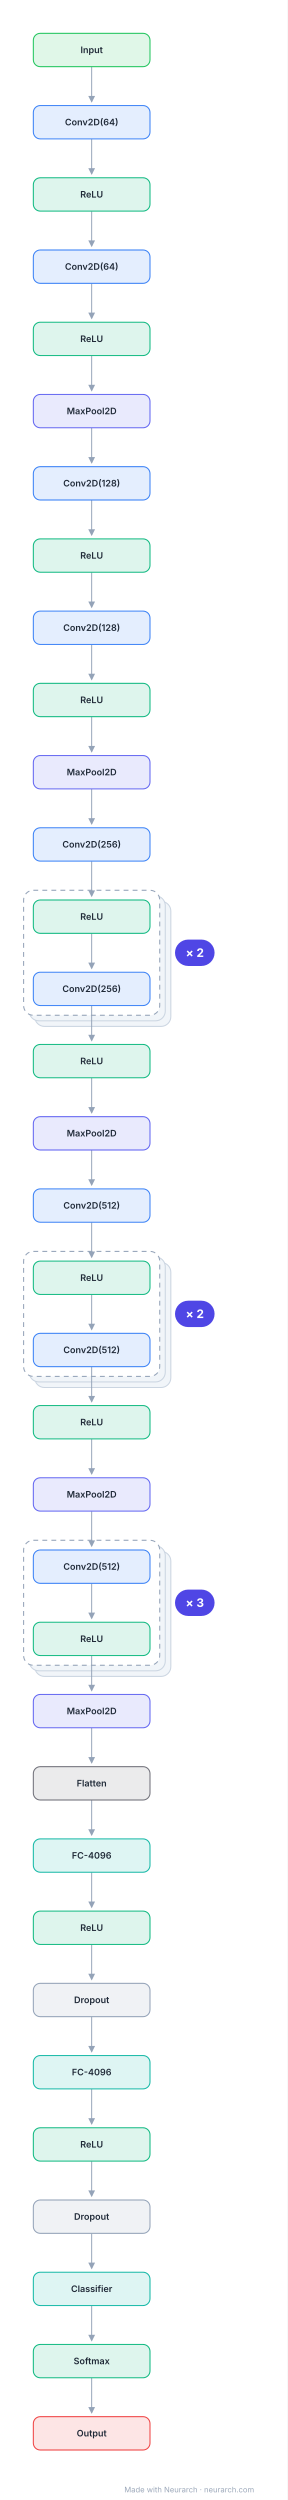
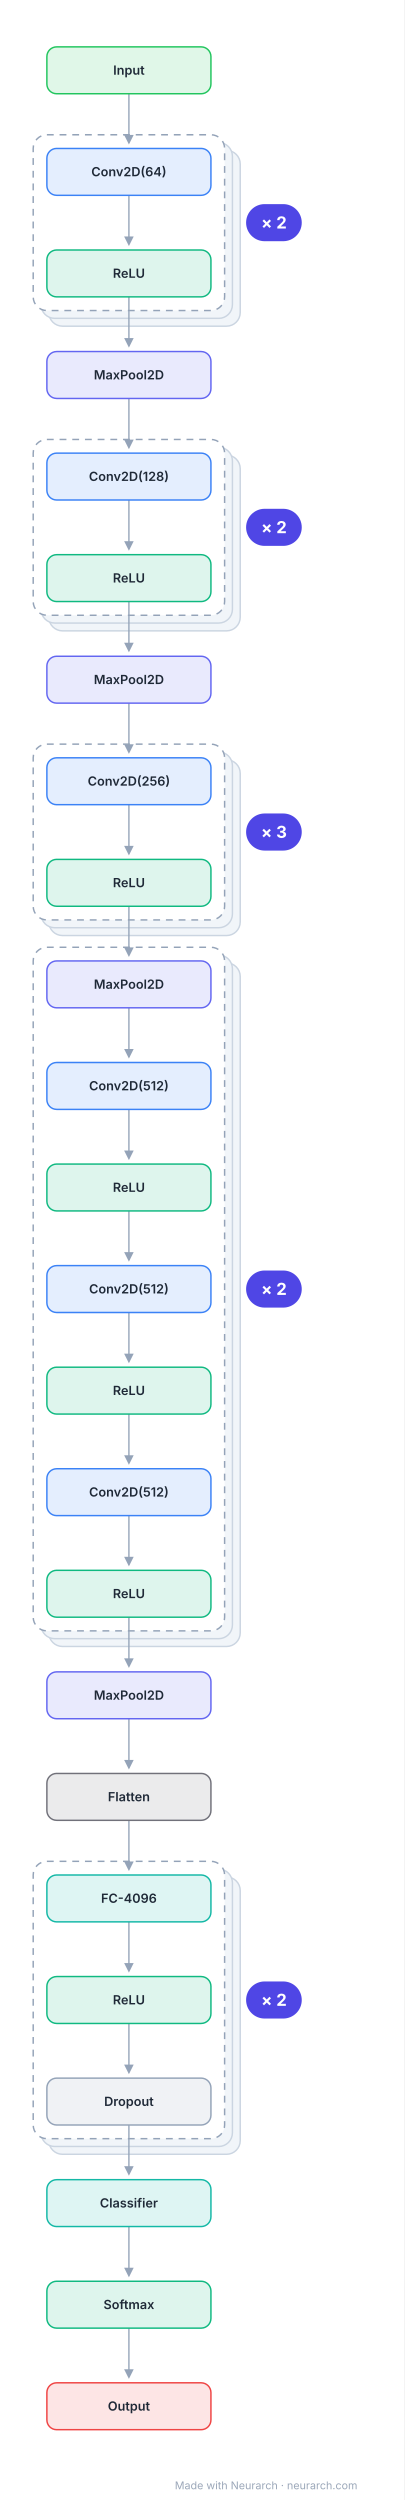
- <svg xmlns="http://www.w3.org/2000/svg" width="414" height="3600" viewBox="0 0 414 3600" font-family="-apple-system, 'Segoe UI', Inter, Helvetica, Arial, sans-serif">
+ <svg xmlns="http://www.w3.org/2000/svg" width="414" height="2560" viewBox="0 0 414 2560" font-family="-apple-system, 'Segoe UI', Inter, Helvetica, Arial, sans-serif">
  <defs>
    <marker id="arrow" viewBox="0 0 10 10" refX="8" refY="5" markerWidth="7" markerHeight="7" orient="auto-start-reverse">
      <path d="M0,0 L10,5 L0,10 z" fill="#94a3b8" />
    </marker>
  </defs>
-   <rect x="0" y="0" width="414" height="3600" fill="#ffffff" />
-   <rect x="50.0" y="1298.0" width="196.0" height="180.0" rx="14" fill="#f1f5f9" stroke="#cbd5e1" stroke-width="1.5" />
-   <rect x="42.0" y="1290.0" width="196.0" height="180.0" rx="14" fill="#f1f5f9" stroke="#cbd5e1" stroke-width="1.5" />
-   <rect x="34.0" y="1282.0" width="196.0" height="180.0" rx="14" fill="#ffffff" stroke="#94a3b8" stroke-width="1.5" stroke-dasharray="7 6" />
-   <rect x="252.0" y="1353.0" width="57" height="38" rx="19" fill="#4f46e5" />
-   <text x="280.5" y="1378.0" text-anchor="middle" font-size="17" font-weight="700" fill="#ffffff">× 2</text>
-   <rect x="50.0" y="1818.0" width="196.0" height="180.0" rx="14" fill="#f1f5f9" stroke="#cbd5e1" stroke-width="1.5" />
-   <rect x="42.0" y="1810.0" width="196.0" height="180.0" rx="14" fill="#f1f5f9" stroke="#cbd5e1" stroke-width="1.5" />
-   <rect x="34.0" y="1802.0" width="196.0" height="180.0" rx="14" fill="#ffffff" stroke="#94a3b8" stroke-width="1.5" stroke-dasharray="7 6" />
-   <rect x="252.0" y="1873.0" width="57" height="38" rx="19" fill="#4f46e5" />
-   <text x="280.5" y="1898.0" text-anchor="middle" font-size="17" font-weight="700" fill="#ffffff">× 2</text>
-   <rect x="50.0" y="2234.0" width="196.0" height="180.0" rx="14" fill="#f1f5f9" stroke="#cbd5e1" stroke-width="1.5" />
-   <rect x="42.0" y="2226.0" width="196.0" height="180.0" rx="14" fill="#f1f5f9" stroke="#cbd5e1" stroke-width="1.5" />
-   <rect x="34.0" y="2218.0" width="196.0" height="180.0" rx="14" fill="#ffffff" stroke="#94a3b8" stroke-width="1.5" stroke-dasharray="7 6" />
-   <rect x="252.0" y="2289.0" width="57" height="38" rx="19" fill="#4f46e5" />
-   <text x="280.5" y="2314.0" text-anchor="middle" font-size="17" font-weight="700" fill="#ffffff">× 3</text>
+   <rect x="0" y="0" width="414" height="2560" fill="#ffffff" />
+   <rect x="50.0" y="154.0" width="196.0" height="180.0" rx="14" fill="#f1f5f9" stroke="#cbd5e1" stroke-width="1.5" />
+   <rect x="42.0" y="146.0" width="196.0" height="180.0" rx="14" fill="#f1f5f9" stroke="#cbd5e1" stroke-width="1.5" />
+   <rect x="34.0" y="138.0" width="196.0" height="180.0" rx="14" fill="#ffffff" stroke="#94a3b8" stroke-width="1.5" stroke-dasharray="7 6" />
+   <rect x="252.0" y="209.0" width="57" height="38" rx="19" fill="#4f46e5" />
+   <text x="280.5" y="234.0" text-anchor="middle" font-size="17" font-weight="700" fill="#ffffff">× 2</text>
+   <rect x="50.0" y="466.0" width="196.0" height="180.0" rx="14" fill="#f1f5f9" stroke="#cbd5e1" stroke-width="1.5" />
+   <rect x="42.0" y="458.0" width="196.0" height="180.0" rx="14" fill="#f1f5f9" stroke="#cbd5e1" stroke-width="1.5" />
+   <rect x="34.0" y="450.0" width="196.0" height="180.0" rx="14" fill="#ffffff" stroke="#94a3b8" stroke-width="1.5" stroke-dasharray="7 6" />
+   <rect x="252.0" y="521.0" width="57" height="38" rx="19" fill="#4f46e5" />
+   <text x="280.5" y="546.0" text-anchor="middle" font-size="17" font-weight="700" fill="#ffffff">× 2</text>
+   <rect x="50.0" y="778.0" width="196.0" height="180.0" rx="14" fill="#f1f5f9" stroke="#cbd5e1" stroke-width="1.5" />
+   <rect x="42.0" y="770.0" width="196.0" height="180.0" rx="14" fill="#f1f5f9" stroke="#cbd5e1" stroke-width="1.5" />
+   <rect x="34.0" y="762.0" width="196.0" height="180.0" rx="14" fill="#ffffff" stroke="#94a3b8" stroke-width="1.5" stroke-dasharray="7 6" />
+   <rect x="252.0" y="833.0" width="57" height="38" rx="19" fill="#4f46e5" />
+   <text x="280.5" y="858.0" text-anchor="middle" font-size="17" font-weight="700" fill="#ffffff">× 3</text>
+   <rect x="50.0" y="986.0" width="196.0" height="700.0" rx="14" fill="#f1f5f9" stroke="#cbd5e1" stroke-width="1.5" />
+   <rect x="42.0" y="978.0" width="196.0" height="700.0" rx="14" fill="#f1f5f9" stroke="#cbd5e1" stroke-width="1.5" />
+   <rect x="34.0" y="970.0" width="196.0" height="700.0" rx="14" fill="#ffffff" stroke="#94a3b8" stroke-width="1.5" stroke-dasharray="7 6" />
+   <rect x="252.0" y="1301.0" width="57" height="38" rx="19" fill="#4f46e5" />
+   <text x="280.5" y="1326.0" text-anchor="middle" font-size="17" font-weight="700" fill="#ffffff">× 2</text>
+   <rect x="50.0" y="1922.0" width="196.0" height="284.0" rx="14" fill="#f1f5f9" stroke="#cbd5e1" stroke-width="1.5" />
+   <rect x="42.0" y="1914.0" width="196.0" height="284.0" rx="14" fill="#f1f5f9" stroke="#cbd5e1" stroke-width="1.5" />
+   <rect x="34.0" y="1906.0" width="196.0" height="284.0" rx="14" fill="#ffffff" stroke="#94a3b8" stroke-width="1.5" stroke-dasharray="7 6" />
+   <rect x="252.0" y="2029.0" width="57" height="38" rx="19" fill="#4f46e5" />
+   <text x="280.5" y="2054.0" text-anchor="middle" font-size="17" font-weight="700" fill="#ffffff">× 2</text>
  <path d="M132.0,96.0 C132.0,121.0 132.0,121.0 132.0,146.0" fill="none" stroke="#94a3b8" stroke-width="1.4" marker-end="url(#arrow)" />
  <path d="M132.0,200.0 C132.0,225.0 132.0,225.0 132.0,250.0" fill="none" stroke="#94a3b8" stroke-width="1.4" marker-end="url(#arrow)" />
-   <path d="M132.0,304.0 C132.0,329.0 132.0,329.0 132.0,354.0" fill="none" stroke="#94a3b8" stroke-width="1.4" marker-end="url(#arrow)" />
  <path d="M132.0,408.0 C132.0,433.0 132.0,433.0 132.0,458.0" fill="none" stroke="#94a3b8" stroke-width="1.4" marker-end="url(#arrow)" />
  <path d="M132.0,512.0 C132.0,537.0 132.0,537.0 132.0,562.0" fill="none" stroke="#94a3b8" stroke-width="1.4" marker-end="url(#arrow)" />
-   <path d="M132.0,616.0 C132.0,641.0 132.0,641.0 132.0,666.0" fill="none" stroke="#94a3b8" stroke-width="1.4" marker-end="url(#arrow)" />
  <path d="M132.0,720.0 C132.0,745.0 132.0,745.0 132.0,770.0" fill="none" stroke="#94a3b8" stroke-width="1.4" marker-end="url(#arrow)" />
  <path d="M132.0,824.0 C132.0,849.0 132.0,849.0 132.0,874.0" fill="none" stroke="#94a3b8" stroke-width="1.4" marker-end="url(#arrow)" />
-   <path d="M132.0,928.0 C132.0,953.0 132.0,953.0 132.0,978.0" fill="none" stroke="#94a3b8" stroke-width="1.4" marker-end="url(#arrow)" />
  <path d="M132.0,1032.0 C132.0,1057.0 132.0,1057.0 132.0,1082.0" fill="none" stroke="#94a3b8" stroke-width="1.4" marker-end="url(#arrow)" />
  <path d="M132.0,1136.0 C132.0,1161.0 132.0,1161.0 132.0,1186.0" fill="none" stroke="#94a3b8" stroke-width="1.4" marker-end="url(#arrow)" />
  <path d="M132.0,1240.0 C132.0,1265.0 132.0,1265.0 132.0,1290.0" fill="none" stroke="#94a3b8" stroke-width="1.4" marker-end="url(#arrow)" />
  <path d="M132.0,1344.0 C132.0,1369.0 132.0,1369.0 132.0,1394.0" fill="none" stroke="#94a3b8" stroke-width="1.4" marker-end="url(#arrow)" />
+   <path d="M132.0,1448.0 C132.0,1473.0 132.0,1473.0 132.0,1498.0" fill="none" stroke="#94a3b8" stroke-width="1.4" marker-end="url(#arrow)" />
  <path d="M132.0,1552.0 C132.0,1577.0 132.0,1577.0 132.0,1602.0" fill="none" stroke="#94a3b8" stroke-width="1.4" marker-end="url(#arrow)" />
-   <path d="M132.0,1656.0 C132.0,1681.0 132.0,1681.0 132.0,1706.0" fill="none" stroke="#94a3b8" stroke-width="1.4" marker-end="url(#arrow)" />
  <path d="M132.0,1760.0 C132.0,1785.0 132.0,1785.0 132.0,1810.0" fill="none" stroke="#94a3b8" stroke-width="1.4" marker-end="url(#arrow)" />
  <path d="M132.0,1864.0 C132.0,1889.0 132.0,1889.0 132.0,1914.0" fill="none" stroke="#94a3b8" stroke-width="1.4" marker-end="url(#arrow)" />
+   <path d="M132.0,1968.0 C132.0,1993.0 132.0,1993.0 132.0,2018.0" fill="none" stroke="#94a3b8" stroke-width="1.4" marker-end="url(#arrow)" />
  <path d="M132.0,2072.0 C132.0,2097.0 132.0,2097.0 132.0,2122.0" fill="none" stroke="#94a3b8" stroke-width="1.4" marker-end="url(#arrow)" />
+   <path d="M132.0,2280.0 C132.0,2305.0 132.0,2305.0 132.0,2330.0" fill="none" stroke="#94a3b8" stroke-width="1.4" marker-end="url(#arrow)" />
+   <path d="M132.0,2384.0 C132.0,2409.0 132.0,2409.0 132.0,2434.0" fill="none" stroke="#94a3b8" stroke-width="1.4" marker-end="url(#arrow)" />
+   <path d="M132.0,304.0 C132.0,329.0 132.0,329.0 132.0,354.0" fill="none" stroke="#94a3b8" stroke-width="1.4" marker-end="url(#arrow)" />
+   <path d="M132.0,616.0 C132.0,641.0 132.0,641.0 132.0,666.0" fill="none" stroke="#94a3b8" stroke-width="1.4" marker-end="url(#arrow)" />
+   <path d="M132.0,928.0 C132.0,953.0 132.0,953.0 132.0,978.0" fill="none" stroke="#94a3b8" stroke-width="1.4" marker-end="url(#arrow)" />
+   <path d="M132.0,1656.0 C132.0,1681.0 132.0,1681.0 132.0,1706.0" fill="none" stroke="#94a3b8" stroke-width="1.4" marker-end="url(#arrow)" />
  <path d="M132.0,2176.0 C132.0,2201.0 132.0,2201.0 132.0,2226.0" fill="none" stroke="#94a3b8" stroke-width="1.4" marker-end="url(#arrow)" />
-   <path d="M132.0,2280.0 C132.0,2305.0 132.0,2305.0 132.0,2330.0" fill="none" stroke="#94a3b8" stroke-width="1.4" marker-end="url(#arrow)" />
-   <path d="M132.0,2488.0 C132.0,2513.0 132.0,2513.0 132.0,2538.0" fill="none" stroke="#94a3b8" stroke-width="1.4" marker-end="url(#arrow)" />
-   <path d="M132.0,2592.0 C132.0,2617.0 132.0,2617.0 132.0,2642.0" fill="none" stroke="#94a3b8" stroke-width="1.4" marker-end="url(#arrow)" />
-   <path d="M132.0,2696.0 C132.0,2721.0 132.0,2721.0 132.0,2746.0" fill="none" stroke="#94a3b8" stroke-width="1.4" marker-end="url(#arrow)" />
-   <path d="M132.0,2800.0 C132.0,2825.0 132.0,2825.0 132.0,2850.0" fill="none" stroke="#94a3b8" stroke-width="1.4" marker-end="url(#arrow)" />
-   <path d="M132.0,2904.0 C132.0,2929.0 132.0,2929.0 132.0,2954.0" fill="none" stroke="#94a3b8" stroke-width="1.4" marker-end="url(#arrow)" />
-   <path d="M132.0,3008.0 C132.0,3033.0 132.0,3033.0 132.0,3058.0" fill="none" stroke="#94a3b8" stroke-width="1.4" marker-end="url(#arrow)" />
-   <path d="M132.0,3112.0 C132.0,3137.0 132.0,3137.0 132.0,3162.0" fill="none" stroke="#94a3b8" stroke-width="1.4" marker-end="url(#arrow)" />
-   <path d="M132.0,3216.0 C132.0,3241.0 132.0,3241.0 132.0,3266.0" fill="none" stroke="#94a3b8" stroke-width="1.4" marker-end="url(#arrow)" />
-   <path d="M132.0,3320.0 C132.0,3345.0 132.0,3345.0 132.0,3370.0" fill="none" stroke="#94a3b8" stroke-width="1.4" marker-end="url(#arrow)" />
-   <path d="M132.0,3424.0 C132.0,3449.0 132.0,3449.0 132.0,3474.0" fill="none" stroke="#94a3b8" stroke-width="1.4" marker-end="url(#arrow)" />
-   <path d="M132.0,1448.0 C132.0,1473.0 132.0,1473.0 132.0,1498.0" fill="none" stroke="#94a3b8" stroke-width="1.4" marker-end="url(#arrow)" />
-   <path d="M132.0,1968.0 C132.0,1993.0 132.0,1993.0 132.0,2018.0" fill="none" stroke="#94a3b8" stroke-width="1.4" marker-end="url(#arrow)" />
-   <path d="M132.0,2384.0 C132.0,2409.0 132.0,2409.0 132.0,2434.0" fill="none" stroke="#94a3b8" stroke-width="1.4" marker-end="url(#arrow)" />
  <rect x="48.0" y="48.0" width="168" height="48" rx="10" fill="rgb(224, 247, 232)" stroke="#22c55e" stroke-width="1.5" />
  <text x="132.0" y="76.5" text-anchor="middle" font-size="13" font-weight="600" fill="#1f2937">Input</text>
  <rect x="48.0" y="152.0" width="168" height="48" rx="10" fill="rgb(228, 238, 254)" stroke="#3b82f6" stroke-width="1.5" />
  <text x="132.0" y="180.5" text-anchor="middle" font-size="13" font-weight="600" fill="#1f2937">Conv2D(64)</text>
  <rect x="48.0" y="256.0" width="168" height="48" rx="10" fill="rgb(222, 245, 237)" stroke="#10b981" stroke-width="1.5" />
  <text x="132.0" y="284.5" text-anchor="middle" font-size="13" font-weight="600" fill="#1f2937">ReLU</text>
-   <rect x="48.0" y="360.0" width="168" height="48" rx="10" fill="rgb(228, 238, 254)" stroke="#3b82f6" stroke-width="1.5" />
-   <text x="132.0" y="388.5" text-anchor="middle" font-size="13" font-weight="600" fill="#1f2937">Conv2D(64)</text>
-   <rect x="48.0" y="464.0" width="168" height="48" rx="10" fill="rgb(222, 245, 237)" stroke="#10b981" stroke-width="1.5" />
-   <text x="132.0" y="492.5" text-anchor="middle" font-size="13" font-weight="600" fill="#1f2937">ReLU</text>
-   <rect x="48.0" y="568.0" width="168" height="48" rx="10" fill="rgb(233, 234, 253)" stroke="#6366f1" stroke-width="1.5" />
-   <text x="132.0" y="596.5" text-anchor="middle" font-size="13" font-weight="600" fill="#1f2937">MaxPool2D</text>
-   <rect x="48.0" y="672.0" width="168" height="48" rx="10" fill="rgb(228, 238, 254)" stroke="#3b82f6" stroke-width="1.5" />
-   <text x="132.0" y="700.5" text-anchor="middle" font-size="13" font-weight="600" fill="#1f2937">Conv2D(128)</text>
-   <rect x="48.0" y="776.0" width="168" height="48" rx="10" fill="rgb(222, 245, 237)" stroke="#10b981" stroke-width="1.5" />
-   <text x="132.0" y="804.5" text-anchor="middle" font-size="13" font-weight="600" fill="#1f2937">ReLU</text>
-   <rect x="48.0" y="880.0" width="168" height="48" rx="10" fill="rgb(228, 238, 254)" stroke="#3b82f6" stroke-width="1.5" />
-   <text x="132.0" y="908.5" text-anchor="middle" font-size="13" font-weight="600" fill="#1f2937">Conv2D(128)</text>
-   <rect x="48.0" y="984.0" width="168" height="48" rx="10" fill="rgb(222, 245, 237)" stroke="#10b981" stroke-width="1.5" />
-   <text x="132.0" y="1012.5" text-anchor="middle" font-size="13" font-weight="600" fill="#1f2937">ReLU</text>
-   <rect x="48.0" y="1088.0" width="168" height="48" rx="10" fill="rgb(233, 234, 253)" stroke="#6366f1" stroke-width="1.5" />
-   <text x="132.0" y="1116.5" text-anchor="middle" font-size="13" font-weight="600" fill="#1f2937">MaxPool2D</text>
-   <rect x="48.0" y="1192.0" width="168" height="48" rx="10" fill="rgb(228, 238, 254)" stroke="#3b82f6" stroke-width="1.5" />
-   <text x="132.0" y="1220.5" text-anchor="middle" font-size="13" font-weight="600" fill="#1f2937">Conv2D(256)</text>
-   <rect x="48.0" y="1296.0" width="168" height="48" rx="10" fill="rgb(222, 245, 237)" stroke="#10b981" stroke-width="1.5" />
-   <text x="132.0" y="1324.5" text-anchor="middle" font-size="13" font-weight="600" fill="#1f2937">ReLU</text>
-   <rect x="48.0" y="1400.0" width="168" height="48" rx="10" fill="rgb(228, 238, 254)" stroke="#3b82f6" stroke-width="1.5" />
-   <text x="132.0" y="1428.5" text-anchor="middle" font-size="13" font-weight="600" fill="#1f2937">Conv2D(256)</text>
-   <rect x="48.0" y="1504.0" width="168" height="48" rx="10" fill="rgb(222, 245, 237)" stroke="#10b981" stroke-width="1.5" />
-   <text x="132.0" y="1532.5" text-anchor="middle" font-size="13" font-weight="600" fill="#1f2937">ReLU</text>
-   <rect x="48.0" y="1608.0" width="168" height="48" rx="10" fill="rgb(233, 234, 253)" stroke="#6366f1" stroke-width="1.5" />
-   <text x="132.0" y="1636.5" text-anchor="middle" font-size="13" font-weight="600" fill="#1f2937">MaxPool2D</text>
-   <rect x="48.0" y="1712.0" width="168" height="48" rx="10" fill="rgb(228, 238, 254)" stroke="#3b82f6" stroke-width="1.5" />
-   <text x="132.0" y="1740.5" text-anchor="middle" font-size="13" font-weight="600" fill="#1f2937">Conv2D(512)</text>
-   <rect x="48.0" y="1816.0" width="168" height="48" rx="10" fill="rgb(222, 245, 237)" stroke="#10b981" stroke-width="1.5" />
-   <text x="132.0" y="1844.5" text-anchor="middle" font-size="13" font-weight="600" fill="#1f2937">ReLU</text>
-   <rect x="48.0" y="1920.0" width="168" height="48" rx="10" fill="rgb(228, 238, 254)" stroke="#3b82f6" stroke-width="1.5" />
-   <text x="132.0" y="1948.5" text-anchor="middle" font-size="13" font-weight="600" fill="#1f2937">Conv2D(512)</text>
+   <rect x="48.0" y="360.0" width="168" height="48" rx="10" fill="rgb(233, 234, 253)" stroke="#6366f1" stroke-width="1.5" />
+   <text x="132.0" y="388.5" text-anchor="middle" font-size="13" font-weight="600" fill="#1f2937">MaxPool2D</text>
+   <rect x="48.0" y="464.0" width="168" height="48" rx="10" fill="rgb(228, 238, 254)" stroke="#3b82f6" stroke-width="1.5" />
+   <text x="132.0" y="492.5" text-anchor="middle" font-size="13" font-weight="600" fill="#1f2937">Conv2D(128)</text>
+   <rect x="48.0" y="568.0" width="168" height="48" rx="10" fill="rgb(222, 245, 237)" stroke="#10b981" stroke-width="1.5" />
+   <text x="132.0" y="596.5" text-anchor="middle" font-size="13" font-weight="600" fill="#1f2937">ReLU</text>
+   <rect x="48.0" y="672.0" width="168" height="48" rx="10" fill="rgb(233, 234, 253)" stroke="#6366f1" stroke-width="1.5" />
+   <text x="132.0" y="700.5" text-anchor="middle" font-size="13" font-weight="600" fill="#1f2937">MaxPool2D</text>
+   <rect x="48.0" y="776.0" width="168" height="48" rx="10" fill="rgb(228, 238, 254)" stroke="#3b82f6" stroke-width="1.5" />
+   <text x="132.0" y="804.5" text-anchor="middle" font-size="13" font-weight="600" fill="#1f2937">Conv2D(256)</text>
+   <rect x="48.0" y="880.0" width="168" height="48" rx="10" fill="rgb(222, 245, 237)" stroke="#10b981" stroke-width="1.5" />
+   <text x="132.0" y="908.5" text-anchor="middle" font-size="13" font-weight="600" fill="#1f2937">ReLU</text>
+   <rect x="48.0" y="984.0" width="168" height="48" rx="10" fill="rgb(233, 234, 253)" stroke="#6366f1" stroke-width="1.5" />
+   <text x="132.0" y="1012.5" text-anchor="middle" font-size="13" font-weight="600" fill="#1f2937">MaxPool2D</text>
+   <rect x="48.0" y="1088.0" width="168" height="48" rx="10" fill="rgb(228, 238, 254)" stroke="#3b82f6" stroke-width="1.5" />
+   <text x="132.0" y="1116.5" text-anchor="middle" font-size="13" font-weight="600" fill="#1f2937">Conv2D(512)</text>
+   <rect x="48.0" y="1192.0" width="168" height="48" rx="10" fill="rgb(222, 245, 237)" stroke="#10b981" stroke-width="1.5" />
+   <text x="132.0" y="1220.5" text-anchor="middle" font-size="13" font-weight="600" fill="#1f2937">ReLU</text>
+   <rect x="48.0" y="1296.0" width="168" height="48" rx="10" fill="rgb(228, 238, 254)" stroke="#3b82f6" stroke-width="1.5" />
+   <text x="132.0" y="1324.5" text-anchor="middle" font-size="13" font-weight="600" fill="#1f2937">Conv2D(512)</text>
+   <rect x="48.0" y="1400.0" width="168" height="48" rx="10" fill="rgb(222, 245, 237)" stroke="#10b981" stroke-width="1.5" />
+   <text x="132.0" y="1428.5" text-anchor="middle" font-size="13" font-weight="600" fill="#1f2937">ReLU</text>
+   <rect x="48.0" y="1504.0" width="168" height="48" rx="10" fill="rgb(228, 238, 254)" stroke="#3b82f6" stroke-width="1.5" />
+   <text x="132.0" y="1532.5" text-anchor="middle" font-size="13" font-weight="600" fill="#1f2937">Conv2D(512)</text>
+   <rect x="48.0" y="1608.0" width="168" height="48" rx="10" fill="rgb(222, 245, 237)" stroke="#10b981" stroke-width="1.5" />
+   <text x="132.0" y="1636.5" text-anchor="middle" font-size="13" font-weight="600" fill="#1f2937">ReLU</text>
+   <rect x="48.0" y="1712.0" width="168" height="48" rx="10" fill="rgb(233, 234, 253)" stroke="#6366f1" stroke-width="1.5" />
+   <text x="132.0" y="1740.5" text-anchor="middle" font-size="13" font-weight="600" fill="#1f2937">MaxPool2D</text>
+   <rect x="48.0" y="1816.0" width="168" height="48" rx="10" fill="rgb(235, 235, 236)" stroke="#71717a" stroke-width="1.5" />
+   <text x="132.0" y="1844.5" text-anchor="middle" font-size="13" font-weight="600" fill="#1f2937">Flatten</text>
+   <rect x="48.0" y="1920.0" width="168" height="48" rx="10" fill="rgb(222, 245, 243)" stroke="#14b8a6" stroke-width="1.5" />
+   <text x="132.0" y="1948.5" text-anchor="middle" font-size="13" font-weight="600" fill="#1f2937">FC-4096</text>
  <rect x="48.0" y="2024.0" width="168" height="48" rx="10" fill="rgb(222, 245, 237)" stroke="#10b981" stroke-width="1.5" />
  <text x="132.0" y="2052.5" text-anchor="middle" font-size="13" font-weight="600" fill="#1f2937">ReLU</text>
-   <rect x="48.0" y="2128.0" width="168" height="48" rx="10" fill="rgb(233, 234, 253)" stroke="#6366f1" stroke-width="1.5" />
-   <text x="132.0" y="2156.5" text-anchor="middle" font-size="13" font-weight="600" fill="#1f2937">MaxPool2D</text>
-   <rect x="48.0" y="2232.0" width="168" height="48" rx="10" fill="rgb(228, 238, 254)" stroke="#3b82f6" stroke-width="1.5" />
-   <text x="132.0" y="2260.5" text-anchor="middle" font-size="13" font-weight="600" fill="#1f2937">Conv2D(512)</text>
+   <rect x="48.0" y="2128.0" width="168" height="48" rx="10" fill="rgb(240, 242, 245)" stroke="#94a3b8" stroke-width="1.5" />
+   <text x="132.0" y="2156.5" text-anchor="middle" font-size="13" font-weight="600" fill="#1f2937">Dropout</text>
+   <rect x="48.0" y="2232.0" width="168" height="48" rx="10" fill="rgb(222, 245, 243)" stroke="#14b8a6" stroke-width="1.5" />
+   <text x="132.0" y="2260.5" text-anchor="middle" font-size="13" font-weight="600" fill="#1f2937">Classifier</text>
  <rect x="48.0" y="2336.0" width="168" height="48" rx="10" fill="rgb(222, 245, 237)" stroke="#10b981" stroke-width="1.5" />
-   <text x="132.0" y="2364.5" text-anchor="middle" font-size="13" font-weight="600" fill="#1f2937">ReLU</text>
-   <rect x="48.0" y="2440.0" width="168" height="48" rx="10" fill="rgb(233, 234, 253)" stroke="#6366f1" stroke-width="1.5" />
-   <text x="132.0" y="2468.5" text-anchor="middle" font-size="13" font-weight="600" fill="#1f2937">MaxPool2D</text>
-   <rect x="48.0" y="2544.0" width="168" height="48" rx="10" fill="rgb(235, 235, 236)" stroke="#71717a" stroke-width="1.5" />
-   <text x="132.0" y="2572.5" text-anchor="middle" font-size="13" font-weight="600" fill="#1f2937">Flatten</text>
-   <rect x="48.0" y="2648.0" width="168" height="48" rx="10" fill="rgb(222, 245, 243)" stroke="#14b8a6" stroke-width="1.5" />
-   <text x="132.0" y="2676.5" text-anchor="middle" font-size="13" font-weight="600" fill="#1f2937">FC-4096</text>
-   <rect x="48.0" y="2752.0" width="168" height="48" rx="10" fill="rgb(222, 245, 237)" stroke="#10b981" stroke-width="1.5" />
-   <text x="132.0" y="2780.5" text-anchor="middle" font-size="13" font-weight="600" fill="#1f2937">ReLU</text>
-   <rect x="48.0" y="2856.0" width="168" height="48" rx="10" fill="rgb(240, 242, 245)" stroke="#94a3b8" stroke-width="1.5" />
-   <text x="132.0" y="2884.5" text-anchor="middle" font-size="13" font-weight="600" fill="#1f2937">Dropout</text>
-   <rect x="48.0" y="2960.0" width="168" height="48" rx="10" fill="rgb(222, 245, 243)" stroke="#14b8a6" stroke-width="1.5" />
-   <text x="132.0" y="2988.5" text-anchor="middle" font-size="13" font-weight="600" fill="#1f2937">FC-4096</text>
-   <rect x="48.0" y="3064.0" width="168" height="48" rx="10" fill="rgb(222, 245, 237)" stroke="#10b981" stroke-width="1.5" />
-   <text x="132.0" y="3092.5" text-anchor="middle" font-size="13" font-weight="600" fill="#1f2937">ReLU</text>
-   <rect x="48.0" y="3168.0" width="168" height="48" rx="10" fill="rgb(240, 242, 245)" stroke="#94a3b8" stroke-width="1.5" />
-   <text x="132.0" y="3196.5" text-anchor="middle" font-size="13" font-weight="600" fill="#1f2937">Dropout</text>
-   <rect x="48.0" y="3272.0" width="168" height="48" rx="10" fill="rgb(222, 245, 243)" stroke="#14b8a6" stroke-width="1.5" />
-   <text x="132.0" y="3300.5" text-anchor="middle" font-size="13" font-weight="600" fill="#1f2937">Classifier</text>
-   <rect x="48.0" y="3376.0" width="168" height="48" rx="10" fill="rgb(222, 245, 237)" stroke="#10b981" stroke-width="1.5" />
-   <text x="132.0" y="3404.5" text-anchor="middle" font-size="13" font-weight="600" fill="#1f2937">Softmax</text>
-   <rect x="48.0" y="3480.0" width="168" height="48" rx="10" fill="rgb(253, 229, 229)" stroke="#ef4444" stroke-width="1.5" />
-   <text x="132.0" y="3508.5" text-anchor="middle" font-size="13" font-weight="600" fill="#1f2937">Output</text>
-   <text x="366.0" y="3589.0" text-anchor="end" font-size="11" fill="#9aa6b8">Made with Neurarch · neurarch.com</text>
+   <text x="132.0" y="2364.5" text-anchor="middle" font-size="13" font-weight="600" fill="#1f2937">Softmax</text>
+   <rect x="48.0" y="2440.0" width="168" height="48" rx="10" fill="rgb(253, 229, 229)" stroke="#ef4444" stroke-width="1.5" />
+   <text x="132.0" y="2468.5" text-anchor="middle" font-size="13" font-weight="600" fill="#1f2937">Output</text>
+   <text x="366.0" y="2549.0" text-anchor="end" font-size="11" fill="#9aa6b8">Made with Neurarch · neurarch.com</text>
</svg>
